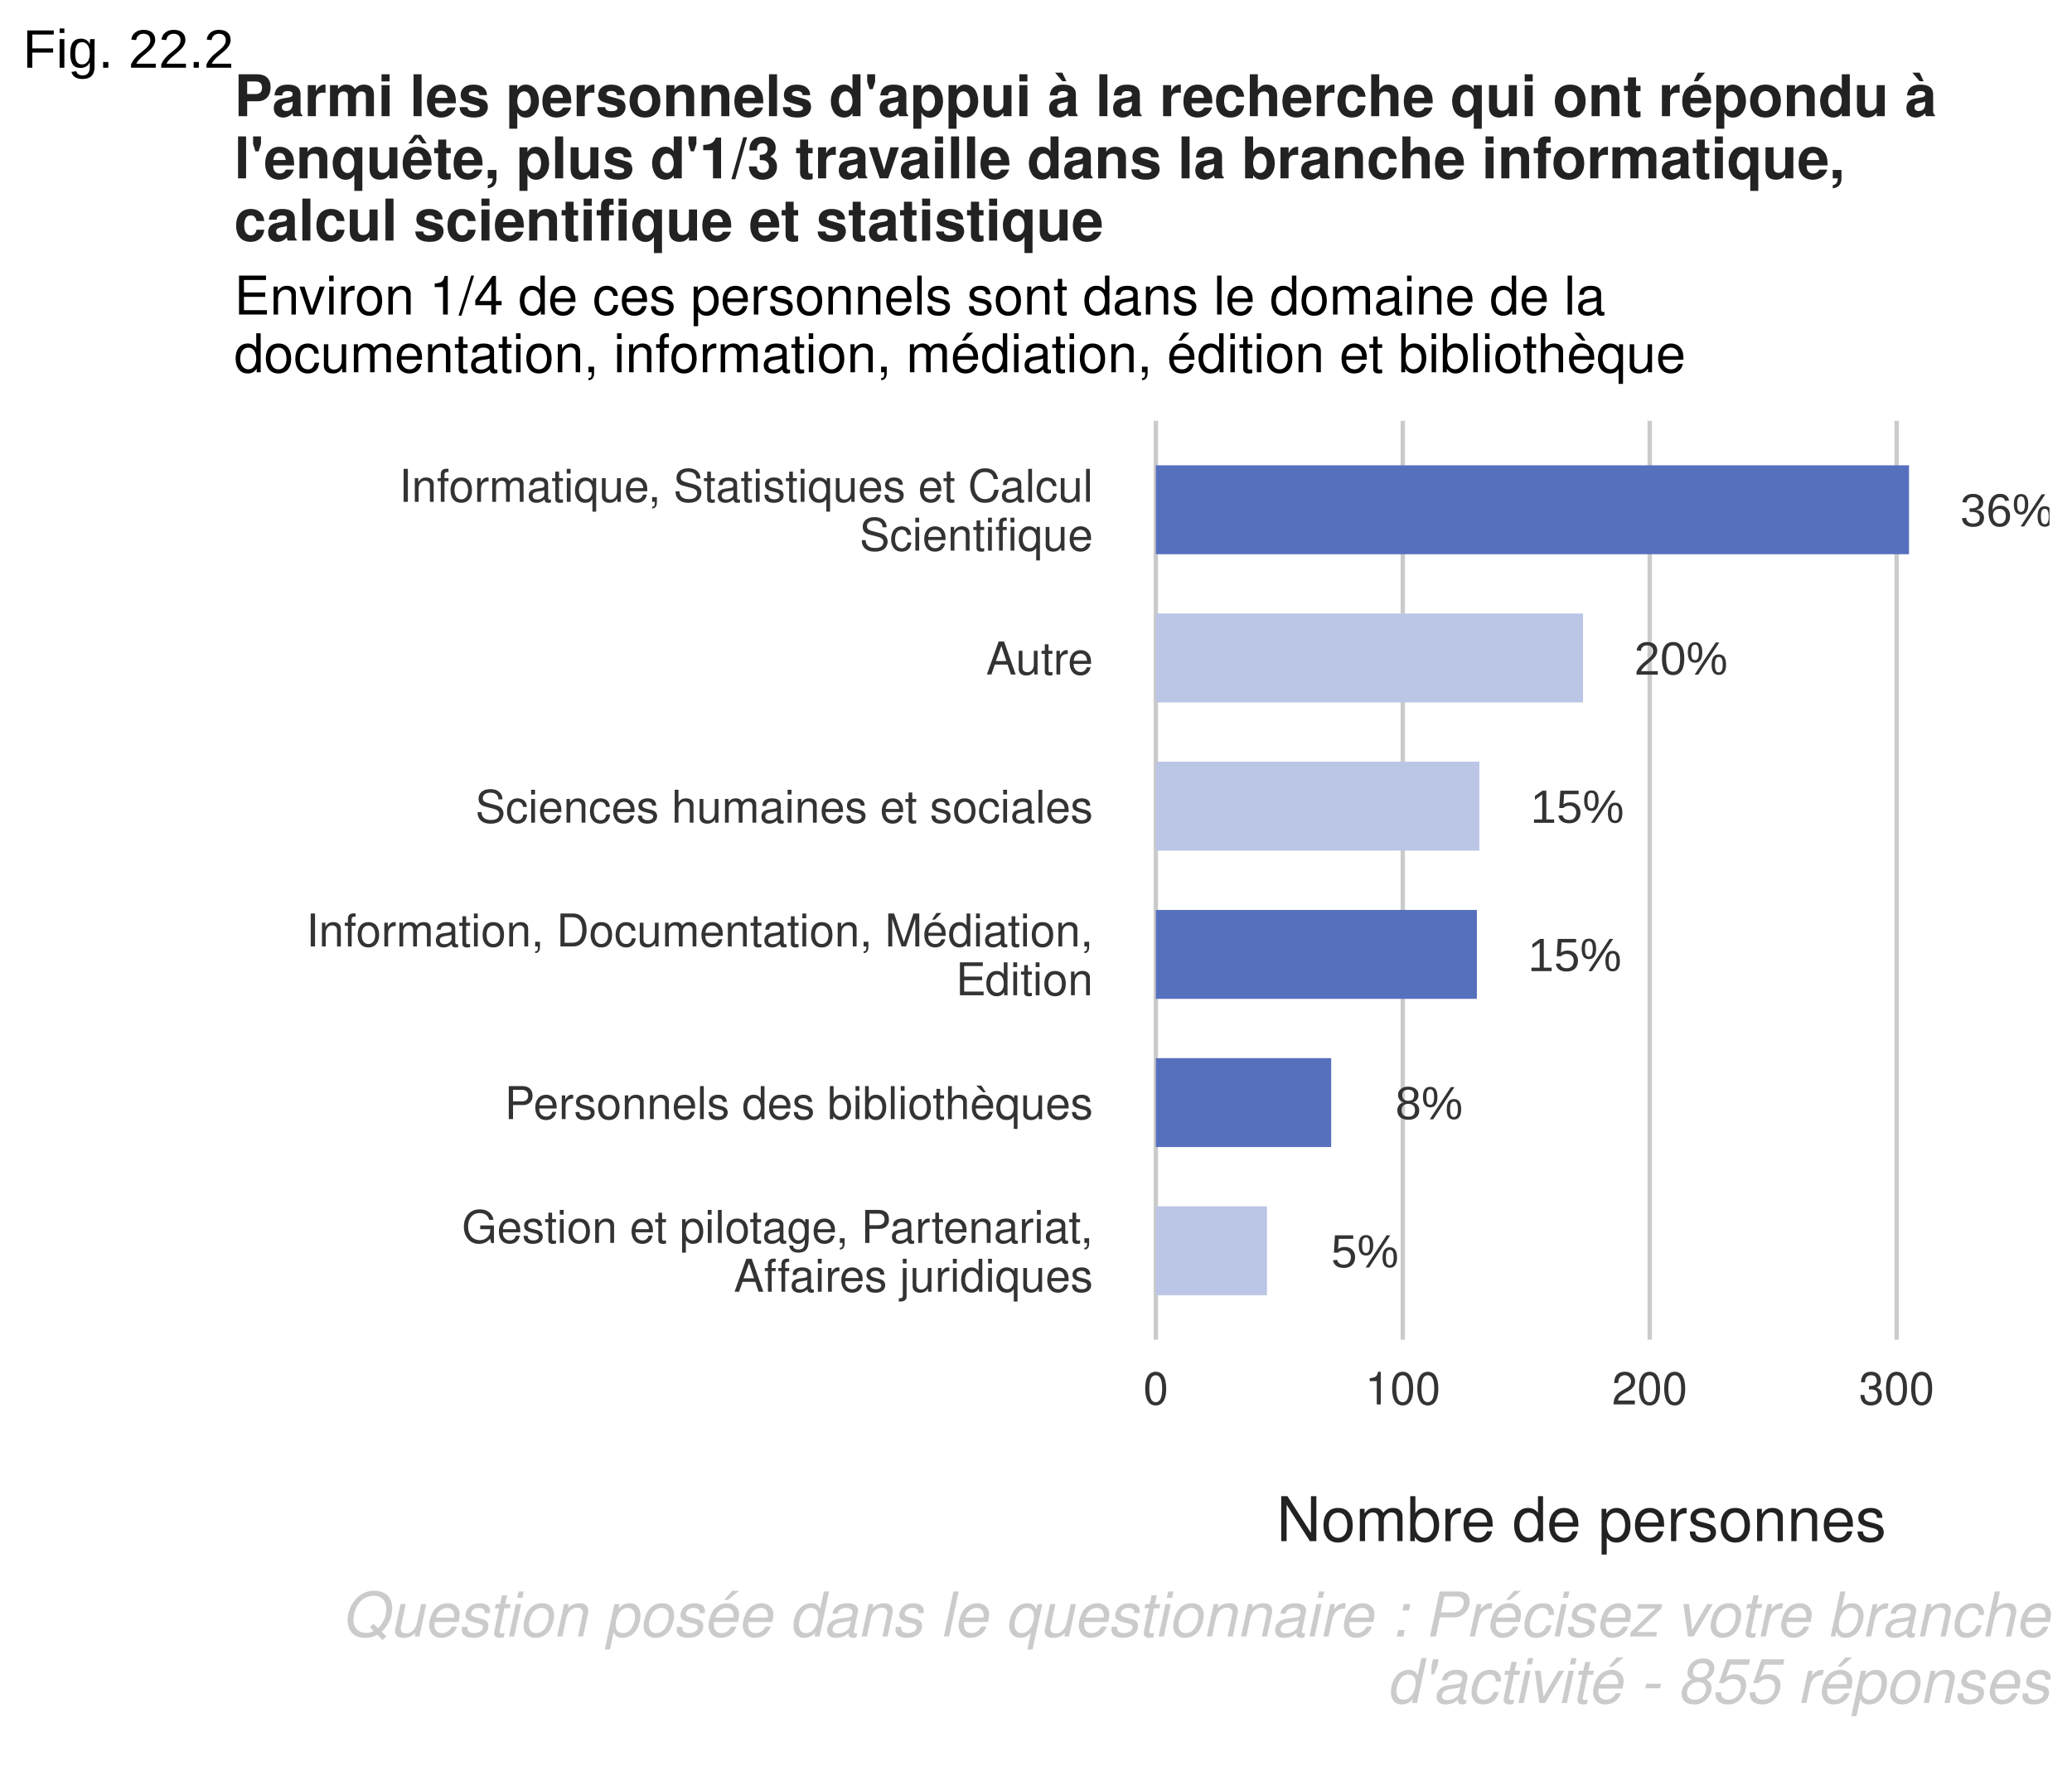
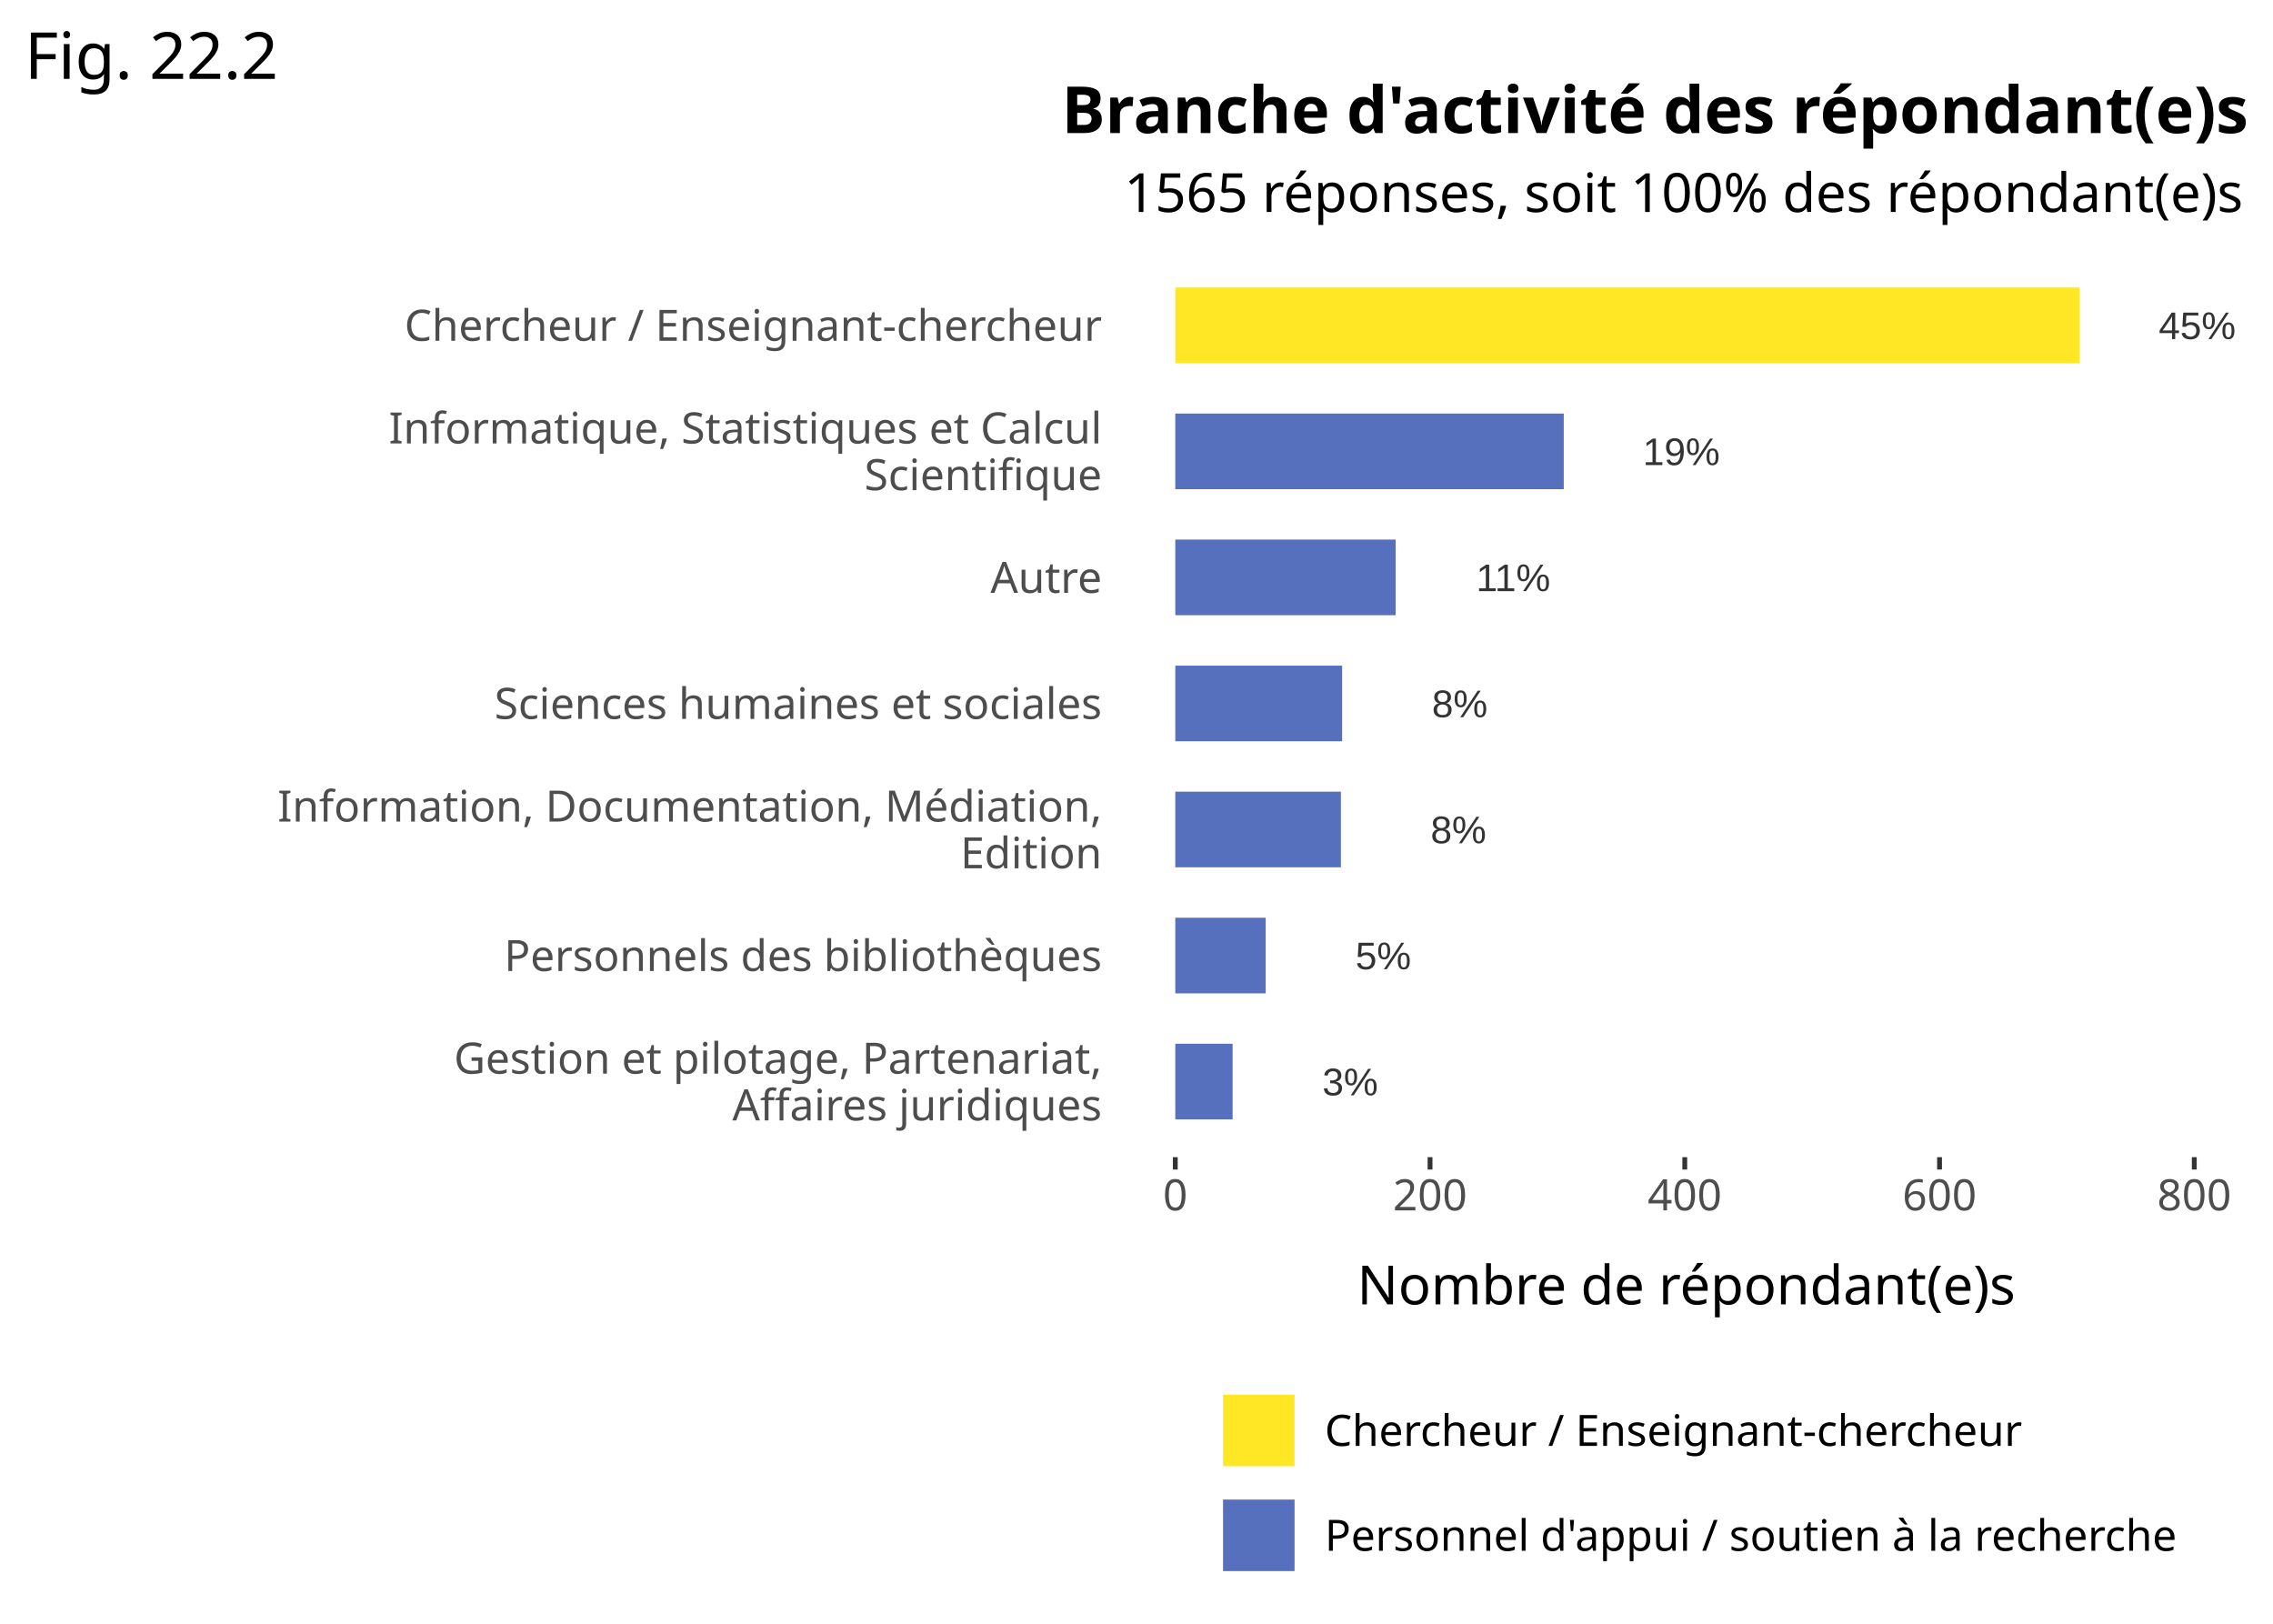
- <svg xmlns="http://www.w3.org/2000/svg" class="svglite" width="504.00pt" height="432.00pt" viewBox="0 0 504.00 432.00">
+ <svg xmlns="http://www.w3.org/2000/svg" class="svglite" width="504.00pt" height="360.00pt" viewBox="0 0 504.00 360.00">
  <defs>
    <style type="text/css">
    .svglite line, .svglite polyline, .svglite polygon, .svglite path, .svglite rect, .svglite circle {
      fill: none;
      stroke: #000000;
      stroke-linecap: round;
      stroke-linejoin: round;
      stroke-miterlimit: 10.00;
    }
    .svglite text {
      white-space: pre;
    }
  </style>
  </defs>
  <rect width="100%" height="100%" style="stroke: none; fill: #FFFFFF;" />
  <defs>
-     <clipPath id="cpMC4wMHw1MDQuMDB8MC4wMHw0MzIuMDA=">
-       <rect x="0.00" y="0.00" width="504.00" height="432.00" />
+     <clipPath id="cpMC4wMHw1MDQuMDB8MC4wMHwzNjAuMDA=">
+       <rect x="0.00" y="0.00" width="504.00" height="360.00" />
    </clipPath>
  </defs>
-   <g clip-path="url(#cpMC4wMHw1MDQuMDB8MC4wMHw0MzIuMDA=)">
-     <rect x="0.00" y="0" width="504.00" height="432.00" style="stroke-width: 1.07; stroke: #FFFFFF; fill: #FFFFFF;" />
+   <g clip-path="url(#cpMC4wMHw1MDQuMDB8MC4wMHwzNjAuMDA=)">
+     <rect x="0.00" y="0.00" width="504.00" height="360.00" style="stroke-width: 1.07; stroke: #FFFFFF; fill: #FFFFFF;" />
  </g>
  <defs>
-     <clipPath id="cpMjcwLjgwfDQ5OC41MnwxMDIuMzd8MzI1Ljkw">
-       <rect x="270.80" y="102.37" width="227.72" height="223.52" />
+     <clipPath id="cpMjQ5LjI3fDQ5OC41Mnw1NS4zNnwyNTYuNTY=">
+       <rect x="249.27" y="55.36" width="249.25" height="201.20" />
    </clipPath>
  </defs>
-   <g clip-path="url(#cpMjcwLjgwfDQ5OC41MnwxMDIuMzd8MzI1Ljkw)">
-     <polyline points="281.15,325.90 281.15,102.37 " style="stroke-width: 1.07; stroke: #CBCBCB; stroke-linecap: butt;" />
-     <polyline points="341.22,325.90 341.22,102.37 " style="stroke-width: 1.07; stroke: #CBCBCB; stroke-linecap: butt;" />
-     <polyline points="401.28,325.90 401.28,102.37 " style="stroke-width: 1.07; stroke: #CBCBCB; stroke-linecap: butt;" />
-     <polyline points="461.35,325.90 461.35,102.37 " style="stroke-width: 1.07; stroke: #CBCBCB; stroke-linecap: butt;" />
-     <rect x="281.15" y="149.24" width="103.91" height="21.63" style="stroke-width: 1.07; stroke: none; stroke-linecap: butt; stroke-linejoin: miter; fill: #BBC5E5;" />
-     <rect x="281.15" y="293.45" width="27.03" height="21.63" style="stroke-width: 1.07; stroke: none; stroke-linecap: butt; stroke-linejoin: miter; fill: #BBC5E5;" />
-     <rect x="281.15" y="221.35" width="78.09" height="21.63" style="stroke-width: 1.07; stroke: none; stroke-linecap: butt; stroke-linejoin: miter; fill: #5770BE;" />
-     <rect x="281.15" y="113.19" width="183.20" height="21.63" style="stroke-width: 1.07; stroke: none; stroke-linecap: butt; stroke-linejoin: miter; fill: #5770BE;" />
-     <rect x="281.15" y="257.40" width="42.65" height="21.63" style="stroke-width: 1.07; stroke: none; stroke-linecap: butt; stroke-linejoin: miter; fill: #5770BE;" />
-     <rect x="281.15" y="185.29" width="78.69" height="21.63" style="stroke-width: 1.07; stroke: none; stroke-linecap: butt; stroke-linejoin: miter; fill: #BBC5E5;" />
-     <text x="408.88" y="164.12" text-anchor="middle" style="font-size: 11.38px;fill: #333333; font-family: &quot;Arial&quot;;" textLength="22.47px" lengthAdjust="spacingAndGlyphs">20%</text>
-     <text x="332.00" y="308.33" text-anchor="middle" style="font-size: 11.38px;fill: #333333; font-family: &quot;Arial&quot;;" textLength="15.96px" lengthAdjust="spacingAndGlyphs">5%</text>
-     <text x="383.05" y="236.23" text-anchor="middle" style="font-size: 11.38px;fill: #333333; font-family: &quot;Arial&quot;;" textLength="22.47px" lengthAdjust="spacingAndGlyphs">15%</text>
-     <text x="488.17" y="128.07" text-anchor="middle" style="font-size: 11.38px;fill: #333333; font-family: &quot;Arial&quot;;" textLength="22.47px" lengthAdjust="spacingAndGlyphs">36%</text>
-     <text x="347.62" y="272.28" text-anchor="middle" style="font-size: 11.38px;fill: #333333; font-family: &quot;Arial&quot;;" textLength="15.96px" lengthAdjust="spacingAndGlyphs">8%</text>
-     <text x="383.66" y="200.17" text-anchor="middle" style="font-size: 11.38px;fill: #333333; font-family: &quot;Arial&quot;;" textLength="22.47px" lengthAdjust="spacingAndGlyphs">15%</text>
+   <g clip-path="url(#cpMjQ5LjI3fDQ5OC41Mnw1NS4zNnwyNTYuNTY=)">
+     <rect x="249.27" y="55.36" width="249.25" height="201.20" style="stroke-width: 1.07; stroke: none; fill: #FFFFFF;" />
+     <rect x="260.60" y="63.75" width="200.52" height="16.77" style="stroke-width: 1.07; stroke: none; stroke-linecap: butt; stroke-linejoin: miter; fill: #FFE725;" />
+     <rect x="260.60" y="119.63" width="48.86" height="16.77" style="stroke-width: 1.07; stroke: none; stroke-linecap: butt; stroke-linejoin: miter; fill: #5770BE;" />
+     <rect x="260.60" y="231.41" width="12.71" height="16.77" style="stroke-width: 1.07; stroke: none; stroke-linecap: butt; stroke-linejoin: miter; fill: #5770BE;" />
+     <rect x="260.60" y="175.52" width="36.72" height="16.77" style="stroke-width: 1.07; stroke: none; stroke-linecap: butt; stroke-linejoin: miter; fill: #5770BE;" />
+     <rect x="260.60" y="91.69" width="86.14" height="16.77" style="stroke-width: 1.07; stroke: none; stroke-linecap: butt; stroke-linejoin: miter; fill: #5770BE;" />
+     <rect x="260.60" y="203.47" width="20.05" height="16.77" style="stroke-width: 1.07; stroke: none; stroke-linecap: butt; stroke-linejoin: miter; fill: #5770BE;" />
+     <rect x="260.60" y="147.58" width="37.00" height="16.77" style="stroke-width: 1.07; stroke: none; stroke-linecap: butt; stroke-linejoin: miter; fill: #5770BE;" />
+     <text x="487.19" y="75.18" text-anchor="middle" style="font-size: 8.54px;fill: #333333; font-family: &quot;Arial&quot;;" textLength="16.86px" lengthAdjust="spacingAndGlyphs">45%</text>
+     <text x="335.53" y="131.07" text-anchor="middle" style="font-size: 8.54px;fill: #333333; font-family: &quot;Arial&quot;;" textLength="16.86px" lengthAdjust="spacingAndGlyphs">11%</text>
+     <text x="299.38" y="242.85" text-anchor="middle" style="font-size: 8.54px;fill: #333333; font-family: &quot;Arial&quot;;" textLength="11.97px" lengthAdjust="spacingAndGlyphs">3%</text>
+     <text x="323.38" y="186.96" text-anchor="middle" style="font-size: 8.54px;fill: #333333; font-family: &quot;Arial&quot;;" textLength="11.97px" lengthAdjust="spacingAndGlyphs">8%</text>
+     <text x="372.81" y="103.12" text-anchor="middle" style="font-size: 8.54px;fill: #333333; font-family: &quot;Arial&quot;;" textLength="16.86px" lengthAdjust="spacingAndGlyphs">19%</text>
+     <text x="306.72" y="214.90" text-anchor="middle" style="font-size: 8.54px;fill: #333333; font-family: &quot;Arial&quot;;" textLength="11.97px" lengthAdjust="spacingAndGlyphs">5%</text>
+     <text x="323.67" y="159.01" text-anchor="middle" style="font-size: 8.54px;fill: #333333; font-family: &quot;Arial&quot;;" textLength="11.97px" lengthAdjust="spacingAndGlyphs">8%</text>
  </g>
-   <g clip-path="url(#cpMC4wMHw1MDQuMDB8MC4wMHw0MzIuMDA=)">
-     <text x="265.87" y="302.34" text-anchor="end" style="font-size: 11.00px;fill: #333333; font-family: &quot;Nimbus Sans&quot;;" textLength="154.67px" lengthAdjust="spacingAndGlyphs">Gestion et pilotage, Partenariat,</text>
-     <text x="265.87" y="314.22" text-anchor="end" style="font-size: 11.00px;fill: #333333; font-family: &quot;Nimbus Sans&quot;;" textLength="87.40px" lengthAdjust="spacingAndGlyphs">Affaires juridiques</text>
-     <text x="265.87" y="272.22" text-anchor="end" style="font-size: 11.00px;fill: #333333; font-family: &quot;Nimbus Sans&quot;;" textLength="143.64px" lengthAdjust="spacingAndGlyphs">Personnels des bibliothèques</text>
-     <text x="265.87" y="230.23" text-anchor="end" style="font-size: 11.00px;fill: #333333; font-family: &quot;Nimbus Sans&quot;;" textLength="191.94px" lengthAdjust="spacingAndGlyphs">Information, Documentation, Médiation,</text>
-     <text x="265.87" y="242.11" text-anchor="end" style="font-size: 11.00px;fill: #333333; font-family: &quot;Nimbus Sans&quot;;" textLength="33.62px" lengthAdjust="spacingAndGlyphs">Edition</text>
-     <text x="265.87" y="200.12" text-anchor="end" style="font-size: 11.00px;fill: #333333; font-family: &quot;Nimbus Sans&quot;;" textLength="150.36px" lengthAdjust="spacingAndGlyphs">Sciences humaines et sociales</text>
-     <text x="265.87" y="164.07" text-anchor="end" style="font-size: 11.00px;fill: #333333; font-family: &quot;Nimbus Sans&quot;;" textLength="26.29px" lengthAdjust="spacingAndGlyphs">Autre</text>
-     <text x="265.87" y="122.07" text-anchor="end" style="font-size: 11.00px;fill: #333333; font-family: &quot;Nimbus Sans&quot;;" textLength="169.94px" lengthAdjust="spacingAndGlyphs">Informatique, Statistiques et Calcul</text>
-     <text x="265.87" y="133.95" text-anchor="end" style="font-size: 11.00px;fill: #333333; font-family: &quot;Nimbus Sans&quot;;" textLength="56.84px" lengthAdjust="spacingAndGlyphs">Scientifique</text>
-     <text x="281.15" y="341.64" text-anchor="middle" style="font-size: 11.00px;fill: #333333; font-family: &quot;Nimbus Sans&quot;;" textLength="6.11px" lengthAdjust="spacingAndGlyphs">0</text>
-     <text x="341.22" y="341.64" text-anchor="middle" style="font-size: 11.00px;fill: #333333; font-family: &quot;Nimbus Sans&quot;;" textLength="18.34px" lengthAdjust="spacingAndGlyphs">100</text>
-     <text x="401.28" y="341.64" text-anchor="middle" style="font-size: 11.00px;fill: #333333; font-family: &quot;Nimbus Sans&quot;;" textLength="18.34px" lengthAdjust="spacingAndGlyphs">200</text>
-     <text x="461.35" y="341.64" text-anchor="middle" style="font-size: 11.00px;fill: #333333; font-family: &quot;Nimbus Sans&quot;;" textLength="18.34px" lengthAdjust="spacingAndGlyphs">300</text>
-     <text x="384.66" y="374.90" text-anchor="middle" style="font-size: 15.00px;fill: #222222; font-family: &quot;Nimbus Sans&quot;;" textLength="148.37px" lengthAdjust="spacingAndGlyphs">Nombre de personnes</text>
-     <text x="56.97" y="76.52" style="font-size: 13.00px; font-family: &quot;Nimbus Sans&quot;;" textLength="333.88px" lengthAdjust="spacingAndGlyphs">Environ 1/4 de ces personnels sont dans le domaine de la</text>
-     <text x="56.97" y="90.56" style="font-size: 13.00px; font-family: &quot;Nimbus Sans&quot;;" textLength="354.11px" lengthAdjust="spacingAndGlyphs">documentation, information, médiation, édition et bibliothèque</text>
-     <text x="56.97" y="28.27" style="font-size: 14.00px; font-weight: bold;fill: #222222; font-family: &quot;Nimbus Sans&quot;;" textLength="414.16px" lengthAdjust="spacingAndGlyphs">Parmi les personnels d'appui à la recherche qui ont répondu à</text>
-     <text x="56.97" y="43.39" style="font-size: 14.00px; font-weight: bold;fill: #222222; font-family: &quot;Nimbus Sans&quot;;" textLength="392.62px" lengthAdjust="spacingAndGlyphs">l'enquête, plus d'1/3 travaille dans la branche informatique,</text>
-     <text x="56.97" y="58.51" style="font-size: 14.00px; font-weight: bold;fill: #222222; font-family: &quot;Nimbus Sans&quot;;" textLength="211.67px" lengthAdjust="spacingAndGlyphs">calcul scientifique et statistique</text>
-     <text x="498.52" y="398.08" text-anchor="end" style="font-size: 15.00px; font-style: italic;fill: #CBCBCB; font-family: &quot;Nimbus Sans&quot;;" textLength="417.67px" lengthAdjust="spacingAndGlyphs">Question posée dans le questionnaire : Précisez votre branche</text>
-     <text x="498.52" y="414.28" text-anchor="end" style="font-size: 15.00px; font-style: italic;fill: #CBCBCB; font-family: &quot;Nimbus Sans&quot;;" textLength="162.09px" lengthAdjust="spacingAndGlyphs">d'activité - 855 réponses</text>
-     <text x="31.23" y="16.48" text-anchor="middle" style="font-size: 13.20px; font-family: &quot;Arial&quot;;" textLength="51.49px" lengthAdjust="spacingAndGlyphs">Fig. 22.2</text>
+   <g clip-path="url(#cpMC4wMHw1MDQuMDB8MC4wMHwzNjAuMDA=)">
+     <text x="244.34" y="238.04" text-anchor="end" style="font-size: 9.60px;fill: #4D4D4D; font-family: &quot;Noto Sans&quot;;" textLength="143.59px" lengthAdjust="spacingAndGlyphs">Gestion et pilotage, Partenariat,</text>
+     <text x="244.34" y="248.41" text-anchor="end" style="font-size: 9.60px;fill: #4D4D4D; font-family: &quot;Noto Sans&quot;;" textLength="82.09px" lengthAdjust="spacingAndGlyphs">Affaires juridiques</text>
+     <text x="244.34" y="215.28" text-anchor="end" style="font-size: 9.60px;fill: #4D4D4D; font-family: &quot;Noto Sans&quot;;" textLength="132.46px" lengthAdjust="spacingAndGlyphs">Personnels des bibliothèques</text>
+     <text x="244.34" y="182.15" text-anchor="end" style="font-size: 9.60px;fill: #4D4D4D; font-family: &quot;Noto Sans&quot;;" textLength="182.68px" lengthAdjust="spacingAndGlyphs">Information, Documentation, Médiation,</text>
+     <text x="244.34" y="192.52" text-anchor="end" style="font-size: 9.60px;fill: #4D4D4D; font-family: &quot;Noto Sans&quot;;" textLength="31.38px" lengthAdjust="spacingAndGlyphs">Edition</text>
+     <text x="244.34" y="159.39" text-anchor="end" style="font-size: 9.60px;fill: #4D4D4D; font-family: &quot;Noto Sans&quot;;" textLength="134.63px" lengthAdjust="spacingAndGlyphs">Sciences humaines et sociales</text>
+     <text x="244.34" y="131.45" text-anchor="end" style="font-size: 9.60px;fill: #4D4D4D; font-family: &quot;Noto Sans&quot;;" textLength="24.89px" lengthAdjust="spacingAndGlyphs">Autre</text>
+     <text x="244.34" y="98.32" text-anchor="end" style="font-size: 9.60px;fill: #4D4D4D; font-family: &quot;Noto Sans&quot;;" textLength="158.05px" lengthAdjust="spacingAndGlyphs">Informatique, Statistiques et Calcul</text>
+     <text x="244.34" y="108.68" text-anchor="end" style="font-size: 9.60px;fill: #4D4D4D; font-family: &quot;Noto Sans&quot;;" textLength="52.65px" lengthAdjust="spacingAndGlyphs">Scientifique</text>
+     <text x="244.34" y="75.56" text-anchor="end" style="font-size: 9.60px;fill: #4D4D4D; font-family: &quot;Noto Sans&quot;;" textLength="154.92px" lengthAdjust="spacingAndGlyphs">Chercheur / Enseignant-chercheur</text>
+     <polyline points="260.60,259.30 260.60,256.56 " style="stroke-width: 1.07; stroke: #333333; stroke-linecap: butt;" />
+     <polyline points="317.09,259.30 317.09,256.56 " style="stroke-width: 1.07; stroke: #333333; stroke-linecap: butt;" />
+     <polyline points="373.57,259.30 373.57,256.56 " style="stroke-width: 1.07; stroke: #333333; stroke-linecap: butt;" />
+     <polyline points="430.06,259.30 430.06,256.56 " style="stroke-width: 1.07; stroke: #333333; stroke-linecap: butt;" />
+     <polyline points="486.54,259.30 486.54,256.56 " style="stroke-width: 1.07; stroke: #333333; stroke-linecap: butt;" />
+     <text x="260.60" y="268.35" text-anchor="middle" style="font-size: 9.60px;fill: #4D4D4D; font-family: &quot;Noto Sans&quot;;" textLength="5.49px" lengthAdjust="spacingAndGlyphs">0</text>
+     <text x="317.09" y="268.35" text-anchor="middle" style="font-size: 9.60px;fill: #4D4D4D; font-family: &quot;Noto Sans&quot;;" textLength="16.46px" lengthAdjust="spacingAndGlyphs">200</text>
+     <text x="373.57" y="268.35" text-anchor="middle" style="font-size: 9.60px;fill: #4D4D4D; font-family: &quot;Noto Sans&quot;;" textLength="16.46px" lengthAdjust="spacingAndGlyphs">400</text>
+     <text x="430.06" y="268.35" text-anchor="middle" style="font-size: 9.60px;fill: #4D4D4D; font-family: &quot;Noto Sans&quot;;" textLength="16.46px" lengthAdjust="spacingAndGlyphs">600</text>
+     <text x="486.54" y="268.35" text-anchor="middle" style="font-size: 9.60px;fill: #4D4D4D; font-family: &quot;Noto Sans&quot;;" textLength="16.46px" lengthAdjust="spacingAndGlyphs">800</text>
+     <text x="373.90" y="289.19" text-anchor="middle" style="font-size: 12.00px; font-family: &quot;Noto Sans&quot;;" textLength="146.43px" lengthAdjust="spacingAndGlyphs">Nombre de répondant(e)s</text>
+     <rect x="259.02" y="303.02" width="229.75" height="51.50" style="stroke-width: 1.07; stroke: none; fill: #FFFFFF;" />
+     <rect x="271.19" y="309.21" width="15.86" height="15.86" style="stroke-width: 1.07; stroke: none; stroke-linecap: butt; stroke-linejoin: miter; fill: #FFE725;" />
+     <rect x="271.19" y="332.47" width="15.86" height="15.86" style="stroke-width: 1.07; stroke: none; stroke-linecap: butt; stroke-linejoin: miter; fill: #5770BE;" />
+     <text x="293.74" y="320.57" style="font-size: 9.60px; font-family: &quot;Noto Sans&quot;;" textLength="157.41px" lengthAdjust="spacingAndGlyphs">Chercheur / Enseignant-chercheur </text>
+     <text x="293.74" y="343.83" style="font-size: 9.60px; font-family: &quot;Noto Sans&quot;;" textLength="189.55px" lengthAdjust="spacingAndGlyphs">Personnel d'appui / soutien à la recherche</text>
+     <text x="249.27" y="47.00" style="font-size: 12.00px; font-family: &quot;Noto Sans&quot;;" textLength="248.52px" lengthAdjust="spacingAndGlyphs">1565 réponses, soit 100% des répondant(e)s</text>
+     <text x="498.52" y="29.50" text-anchor="end" style="font-size: 14.40px; font-weight: bold; font-family: &quot;Noto Sans&quot;;" textLength="264.08px" lengthAdjust="spacingAndGlyphs">Branche d'activité des répondant(e)s</text>
+     <text x="33.57" y="17.49" text-anchor="middle" style="font-size: 14.40px; font-family: &quot;Noto Sans&quot;;" textLength="56.18px" lengthAdjust="spacingAndGlyphs">Fig. 22.2</text>
  </g>
</svg>
